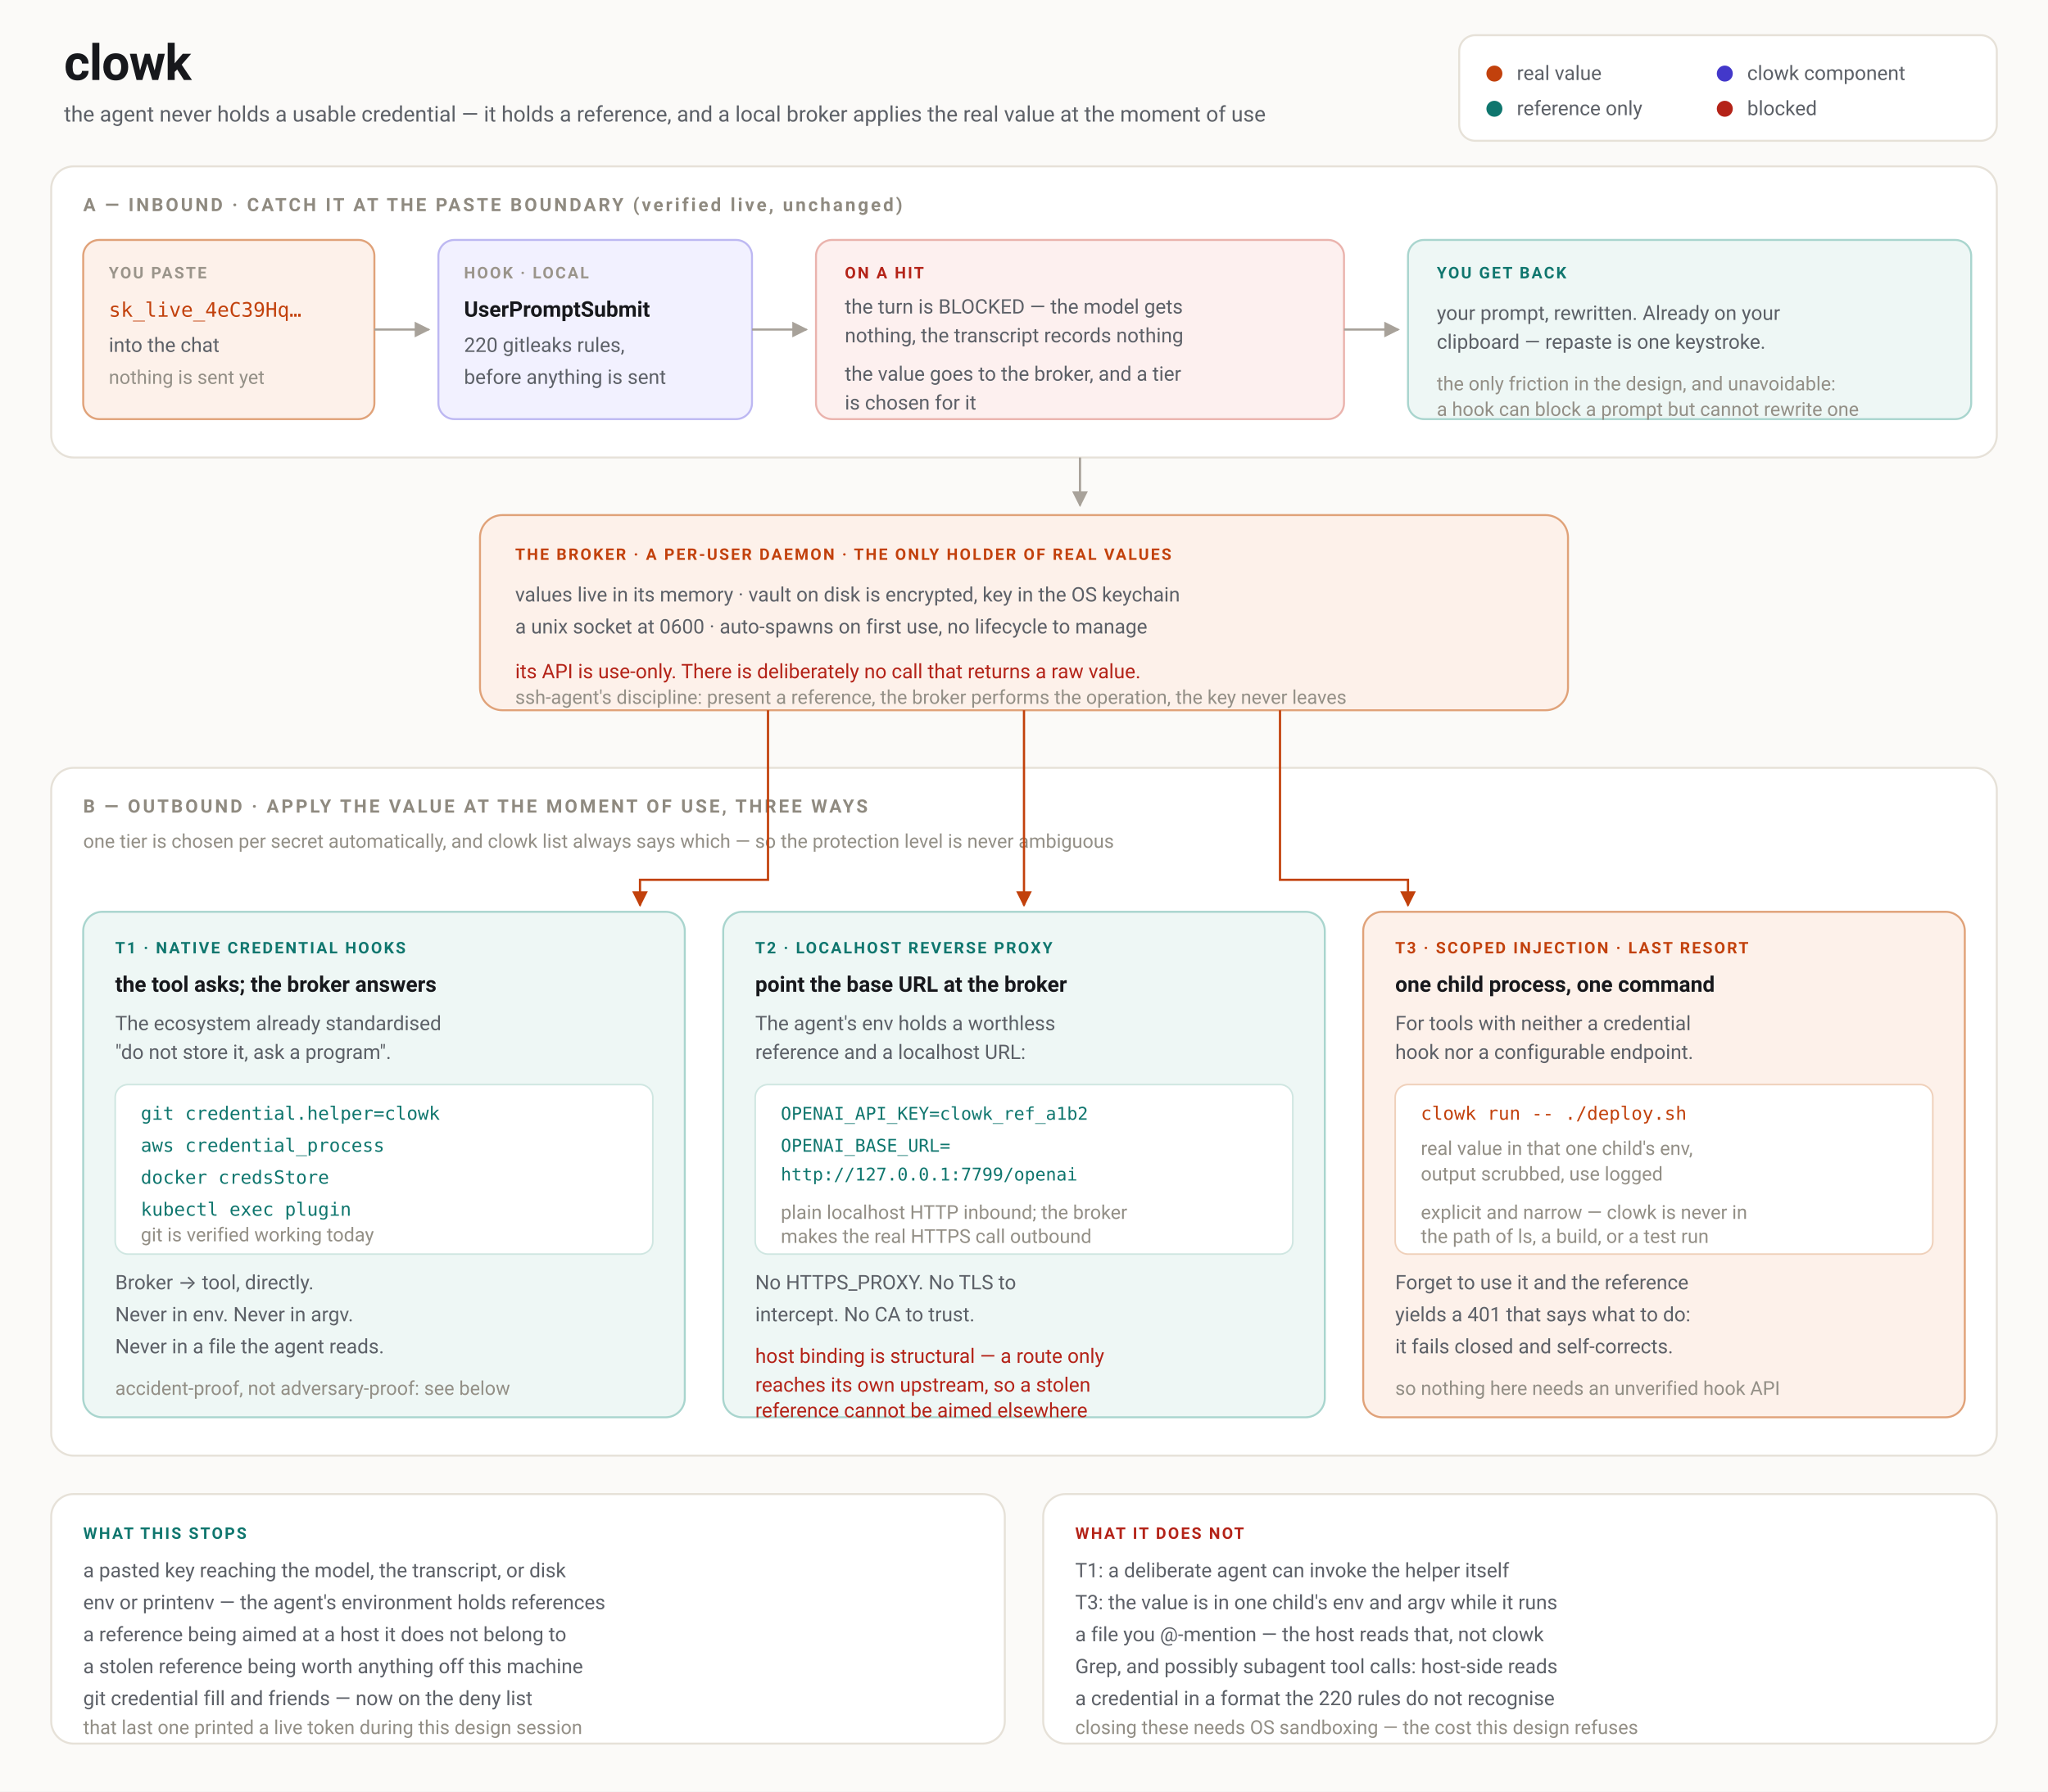
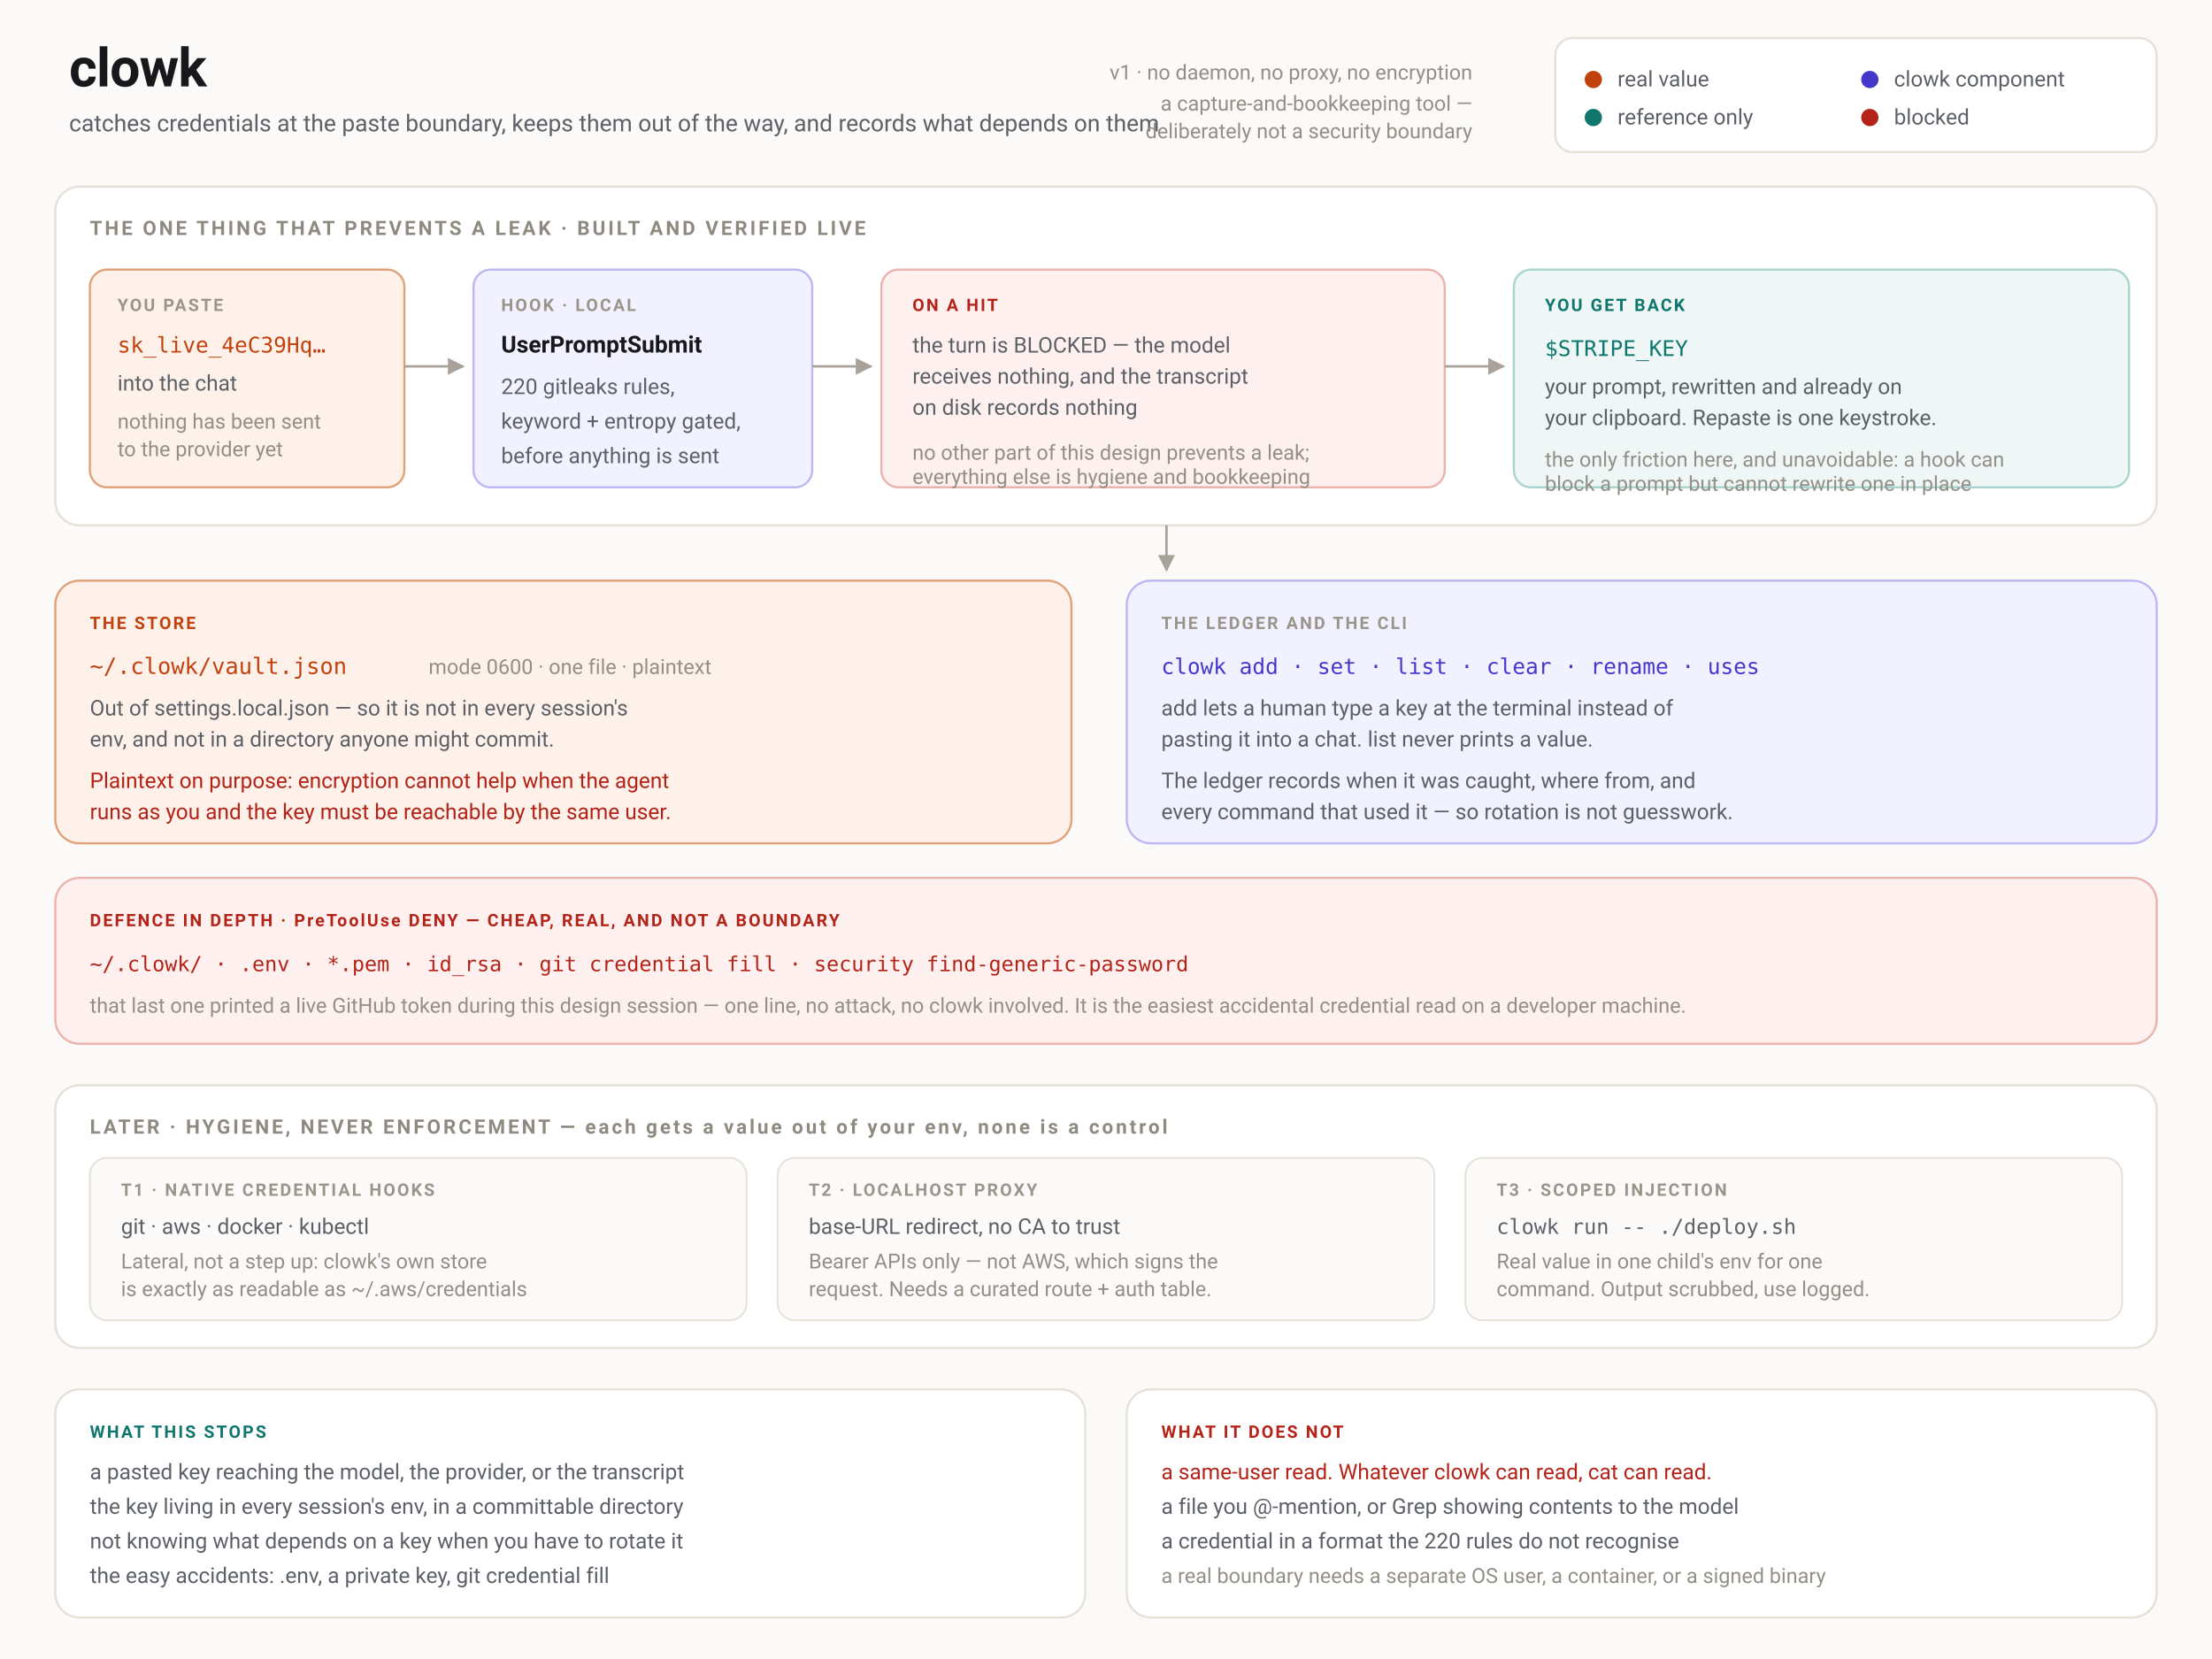
- <svg xmlns="http://www.w3.org/2000/svg" viewBox="0 0 1280 1120" width="1280" height="1120" role="img" aria-label="clowk architecture: inbound capture at the paste boundary, a broker daemon holding real values in memory, and three delivery tiers that apply a credential at the moment of use">
+ <svg xmlns="http://www.w3.org/2000/svg" viewBox="0 0 1280 960" width="1280" height="960" role="img" aria-label="clowk architecture: catch credentials at the paste boundary, store them out of the way, and record what depends on them">
  <defs>
    <marker id="ah" viewBox="0 0 10 10" refX="9" refY="5" markerWidth="7" markerHeight="7" orient="auto-start-reverse">
      <path d="M0 0 L10 5 L0 10 z" fill="#a8a29a" />
-     </marker>
-     <marker id="ao" viewBox="0 0 10 10" refX="9" refY="5" markerWidth="7" markerHeight="7" orient="auto-start-reverse">
-       <path d="M0 0 L10 5 L0 10 z" fill="#c2410c" />
    </marker>
    <style>
    text { font-family: ui-sans-serif, -apple-system, "Segoe UI", Roboto, "Helvetica Neue", sans-serif; fill: #17181c; }
    .m { font-family: ui-monospace, "SF Mono", SFMono-Regular, Menlo, Consolas, monospace; }
    .lane { font-size: 11.5px; font-weight: 700; letter-spacing: 1.5px; fill: #8f8a80; }
    .tiny { font-size: 10px; font-weight: 700; letter-spacing: 1.1px; fill: #9a948a; }
    .h { font-size: 13.5px; font-weight: 650; }
    .b { font-size: 12.5px; fill: #5c6067; }
    .f { font-size: 12px; fill: #938f86; }
    .r { font-size: 12.5px; fill: #b42318; }
    .card { fill: #ffffff; stroke: #e6e1d8; stroke-width: 1.25; }
    .orange { fill: #fdf1ea; stroke: #e0a279; stroke-width: 1.25; }
    .teal { fill: #eef7f5; stroke: #a9d5ce; stroke-width: 1.25; }
    .indigo { fill: #f2f1ff; stroke: #bdb8f2; stroke-width: 1.25; }
    .red { fill: #fdf0ef; stroke: #eab3ad; stroke-width: 1.25; }
    .wire { stroke: #a8a29a; stroke-width: 1.4; fill: none; }
-     .owire { stroke: #c2410c; stroke-width: 1.4; fill: none; }
  </style>
  </defs>
-   <rect width="1280" height="1120" fill="#fbfaf8" />
+   <rect width="1280" height="960" fill="#fbfaf8" />
  <text x="40" y="50" style="font-size:31px;font-weight:700;letter-spacing:-0.4px">clowk</text>
-   <text x="40" y="76" class="b" style="font-size:13.5px">the agent never holds a usable credential — it holds a reference, and a local broker applies the real value at the moment of use</text>
-   <rect x="912" y="22" width="336" height="66" rx="10" class="card" />
-   <circle cx="934" cy="46" r="5" fill="#c2410c" />
-   <text x="948" y="50" class="b">real value</text>
-   <circle cx="934" cy="68" r="5" fill="#0f766e" />
-   <text x="948" y="72" class="b">reference only</text>
-   <circle cx="1078" cy="46" r="5" fill="#4338ca" />
-   <text x="1092" y="50" class="b">clowk component</text>
-   <circle cx="1078" cy="68" r="5" fill="#b42318" />
-   <text x="1092" y="72" class="b">blocked</text>
-   <rect x="32" y="104" width="1216" height="182" rx="14" class="card" />
-   <text x="52" y="132" class="lane">A — INBOUND · CATCH IT AT THE PASTE BOUNDARY  (verified live, unchanged)</text>
-   <rect x="52" y="150" width="182" height="112" rx="10" class="orange" />
-   <text x="68" y="174" class="tiny">YOU PASTE</text>
-   <text x="68" y="198" class="m" style="font-size:12.5px;fill:#c2410c">sk_live_4eC39Hq…</text>
-   <text x="68" y="220" class="b">into the chat</text>
-   <text x="68" y="240" class="f">nothing is sent yet</text>
-   <path d="M234 206 L268 206" class="wire" marker-end="url(#ah)" />
-   <rect x="274" y="150" width="196" height="112" rx="10" class="indigo" />
-   <text x="290" y="174" class="tiny">HOOK · LOCAL</text>
-   <text x="290" y="198" class="h">UserPromptSubmit</text>
-   <text x="290" y="220" class="b">220 gitleaks rules,</text>
-   <text x="290" y="240" class="b">before anything is sent</text>
-   <path d="M470 206 L504 206" class="wire" marker-end="url(#ah)" />
-   <rect x="510" y="150" width="330" height="112" rx="10" class="red" />
-   <text x="528" y="174" class="tiny" style="fill:#b42318">ON A HIT</text>
-   <text x="528" y="196" class="b">the turn is BLOCKED — the model gets</text>
-   <text x="528" y="214" class="b">nothing, the transcript records nothing</text>
-   <text x="528" y="238" class="b">the value goes to the broker, and a tier</text>
-   <text x="528" y="256" class="b">is chosen for it</text>
-   <path d="M840 206 L874 206" class="wire" marker-end="url(#ah)" />
-   <rect x="880" y="150" width="352" height="112" rx="10" class="teal" />
-   <text x="898" y="174" class="tiny" style="fill:#0f766e">YOU GET BACK</text>
-   <text x="898" y="200" class="b">your prompt, rewritten. Already on your</text>
-   <text x="898" y="218" class="b">clipboard — repaste is one keystroke.</text>
-   <text x="898" y="244" class="f">the only friction in the design, and unavoidable:</text>
-   <text x="898" y="260" class="f">a hook can block a prompt but cannot rewrite one</text>
-   <path d="M675 286 L675 316" class="wire" marker-end="url(#ah)" />
-   <rect x="300" y="322" width="680" height="122" rx="14" class="orange" />
-   <text x="322" y="350" class="tiny" style="fill:#c2410c">THE BROKER · A PER-USER DAEMON · THE ONLY HOLDER OF REAL VALUES</text>
-   <text x="322" y="376" class="b">values live in its memory · vault on disk is encrypted, key in the OS keychain</text>
-   <text x="322" y="396" class="b">a unix socket at 0600 · auto-spawns on first use, no lifecycle to manage</text>
-   <text x="322" y="424" class="r">its API is use-only. There is deliberately no call that returns a raw value.</text>
-   <text x="322" y="440" class="f">ssh-agent's discipline: present a reference, the broker performs the operation, the key never leaves</text>
-   <rect x="32" y="480" width="1216" height="430" rx="14" class="card" />
-   <text x="52" y="508" class="lane">B — OUTBOUND · APPLY THE VALUE AT THE MOMENT OF USE, THREE WAYS</text>
-   <text x="52" y="530" class="f">one tier is chosen per secret automatically, and clowk list always says which — so the protection level is never ambiguous</text>
-   <path d="M480 444 L480 550 L400 550 L400 566" class="owire" marker-end="url(#ao)" />
-   <path d="M640 444 L640 566" class="owire" marker-end="url(#ao)" />
-   <path d="M800 444 L800 550 L880 550 L880 566" class="owire" marker-end="url(#ao)" />
-   <rect x="52" y="570" width="376" height="316" rx="12" class="teal" />
-   <text x="72" y="596" class="tiny" style="fill:#0f766e">T1 · NATIVE CREDENTIAL HOOKS</text>
-   <text x="72" y="620" class="h">the tool asks; the broker answers</text>
-   <text x="72" y="644" class="b">The ecosystem already standardised</text>
-   <text x="72" y="662" class="b">"do not store it, ask a program".</text>
-   <rect x="72" y="678" width="336" height="106" rx="8" fill="#ffffff" stroke="#cfe6e1" />
-   <text x="88" y="700" class="m" style="font-size:11.5px;fill:#0f766e">git   credential.helper=clowk</text>
-   <text x="88" y="720" class="m" style="font-size:11.5px;fill:#0f766e">aws   credential_process</text>
-   <text x="88" y="740" class="m" style="font-size:11.5px;fill:#0f766e">docker  credsStore</text>
-   <text x="88" y="760" class="m" style="font-size:11.5px;fill:#0f766e">kubectl  exec plugin</text>
-   <text x="88" y="776" class="f">git is verified working today</text>
-   <text x="72" y="806" class="b">Broker → tool, directly.</text>
-   <text x="72" y="826" class="b">Never in env. Never in argv.</text>
-   <text x="72" y="846" class="b">Never in a file the agent reads.</text>
-   <text x="72" y="872" class="f">accident-proof, not adversary-proof: see below</text>
-   <rect x="452" y="570" width="376" height="316" rx="12" class="teal" />
-   <text x="472" y="596" class="tiny" style="fill:#0f766e">T2 · LOCALHOST REVERSE PROXY</text>
-   <text x="472" y="620" class="h">point the base URL at the broker</text>
-   <text x="472" y="644" class="b">The agent's env holds a worthless</text>
-   <text x="472" y="662" class="b">reference and a localhost URL:</text>
-   <rect x="472" y="678" width="336" height="106" rx="8" fill="#ffffff" stroke="#cfe6e1" />
-   <text x="488" y="700" class="m" style="font-size:11px;fill:#0f766e">OPENAI_API_KEY=clowk_ref_a1b2</text>
-   <text x="488" y="720" class="m" style="font-size:11px;fill:#0f766e">OPENAI_BASE_URL=</text>
-   <text x="488" y="738" class="m" style="font-size:11px;fill:#0f766e">  http://127.0.0.1:7799/openai</text>
-   <text x="488" y="762" class="f">plain localhost HTTP inbound; the broker</text>
-   <text x="488" y="777" class="f">makes the real HTTPS call outbound</text>
-   <text x="472" y="806" class="b">No HTTPS_PROXY. No TLS to</text>
-   <text x="472" y="826" class="b">intercept. No CA to trust.</text>
-   <text x="472" y="852" class="r">host binding is structural — a route only</text>
-   <text x="472" y="870" class="r">reaches its own upstream, so a stolen</text>
-   <text x="472" y="886" class="r">reference cannot be aimed elsewhere</text>
-   <rect x="852" y="570" width="376" height="316" rx="12" class="orange" />
-   <text x="872" y="596" class="tiny" style="fill:#c2410c">T3 · SCOPED INJECTION · LAST RESORT</text>
-   <text x="872" y="620" class="h">one child process, one command</text>
-   <text x="872" y="644" class="b">For tools with neither a credential</text>
-   <text x="872" y="662" class="b">hook nor a configurable endpoint.</text>
-   <rect x="872" y="678" width="336" height="106" rx="8" fill="#ffffff" stroke="#efd0ba" />
-   <text x="888" y="700" class="m" style="font-size:11.5px;fill:#c2410c">clowk run -- ./deploy.sh</text>
-   <text x="888" y="722" class="f">real value in that one child's env,</text>
-   <text x="888" y="738" class="f">output scrubbed, use logged</text>
-   <text x="888" y="762" class="f">explicit and narrow — clowk is never in</text>
-   <text x="888" y="777" class="f">the path of ls, a build, or a test run</text>
-   <text x="872" y="806" class="b">Forget to use it and the reference</text>
-   <text x="872" y="826" class="b">yields a 401 that says what to do:</text>
-   <text x="872" y="846" class="b">it fails closed and self-corrects.</text>
-   <text x="872" y="872" class="f">so nothing here needs an unverified hook API</text>
-   <rect x="32" y="934" width="596" height="156" rx="14" class="card" />
-   <text x="52" y="962" class="tiny" style="fill:#0f766e">WHAT THIS STOPS</text>
-   <text x="52" y="986" class="b">a pasted key reaching the model, the transcript, or disk</text>
-   <text x="52" y="1006" class="b">env or printenv — the agent's environment holds references</text>
-   <text x="52" y="1026" class="b">a reference being aimed at a host it does not belong to</text>
-   <text x="52" y="1046" class="b">a stolen reference being worth anything off this machine</text>
-   <text x="52" y="1066" class="b">git credential fill and friends — now on the deny list</text>
-   <text x="52" y="1084" class="f">that last one printed a live token during this design session</text>
-   <rect x="652" y="934" width="596" height="156" rx="14" class="card" />
-   <text x="672" y="962" class="tiny" style="fill:#b42318">WHAT IT DOES NOT</text>
-   <text x="672" y="986" class="b">T1: a deliberate agent can invoke the helper itself</text>
-   <text x="672" y="1006" class="b">T3: the value is in one child's env and argv while it runs</text>
-   <text x="672" y="1026" class="b">a file you @-mention — the host reads that, not clowk</text>
-   <text x="672" y="1046" class="b">Grep, and possibly subagent tool calls: host-side reads</text>
-   <text x="672" y="1066" class="b">a credential in a format the 220 rules do not recognise</text>
-   <text x="672" y="1084" class="f">closing these needs OS sandboxing — the cost this design refuses</text>
+   <text x="40" y="76" class="b" style="font-size:13.5px">catches credentials at the paste boundary, keeps them out of the way, and records what depends on them</text>
+   <text x="852" y="46" class="f" style="text-anchor:end">v1 · no daemon, no proxy, no encryption</text>
+   <text x="852" y="64" class="f" style="text-anchor:end">a capture-and-bookkeeping tool —</text>
+   <text x="852" y="80" class="f" style="text-anchor:end">deliberately not a security boundary</text>
+   <rect x="900" y="22" width="348" height="66" rx="10" class="card" />
+   <circle cx="922" cy="46" r="5" fill="#c2410c" />
+   <text x="936" y="50" class="b">real value</text>
+   <circle cx="922" cy="68" r="5" fill="#0f766e" />
+   <text x="936" y="72" class="b">reference only</text>
+   <circle cx="1082" cy="46" r="5" fill="#4338ca" />
+   <text x="1096" y="50" class="b">clowk component</text>
+   <circle cx="1082" cy="68" r="5" fill="#b42318" />
+   <text x="1096" y="72" class="b">blocked</text>
+   <rect x="32" y="108" width="1216" height="196" rx="14" class="card" />
+   <text x="52" y="136" class="lane">THE ONE THING THAT PREVENTS A LEAK  ·  BUILT AND VERIFIED LIVE</text>
+   <rect x="52" y="156" width="182" height="126" rx="10" class="orange" />
+   <text x="68" y="180" class="tiny">YOU PASTE</text>
+   <text x="68" y="204" class="m" style="font-size:12.5px;fill:#c2410c">sk_live_4eC39Hq…</text>
+   <text x="68" y="226" class="b">into the chat</text>
+   <text x="68" y="248" class="f">nothing has been sent</text>
+   <text x="68" y="264" class="f">to the provider yet</text>
+   <path d="M234 212 L268 212" class="wire" marker-end="url(#ah)" />
+   <rect x="274" y="156" width="196" height="126" rx="10" class="indigo" />
+   <text x="290" y="180" class="tiny">HOOK · LOCAL</text>
+   <text x="290" y="204" class="h">UserPromptSubmit</text>
+   <text x="290" y="228" class="b">220 gitleaks rules,</text>
+   <text x="290" y="248" class="b">keyword + entropy gated,</text>
+   <text x="290" y="268" class="b">before anything is sent</text>
+   <path d="M470 212 L504 212" class="wire" marker-end="url(#ah)" />
+   <rect x="510" y="156" width="326" height="126" rx="10" class="red" />
+   <text x="528" y="180" class="tiny" style="fill:#b42318">ON A HIT</text>
+   <text x="528" y="204" class="b">the turn is BLOCKED — the model</text>
+   <text x="528" y="222" class="b">receives nothing, and the transcript</text>
+   <text x="528" y="240" class="b">on disk records nothing</text>
+   <text x="528" y="266" class="f">no other part of this design prevents a leak;</text>
+   <text x="528" y="280" class="f">everything else is hygiene and bookkeeping</text>
+   <path d="M836 212 L870 212" class="wire" marker-end="url(#ah)" />
+   <rect x="876" y="156" width="356" height="126" rx="10" class="teal" />
+   <text x="894" y="180" class="tiny" style="fill:#0f766e">YOU GET BACK</text>
+   <text x="894" y="206" class="m" style="font-size:12.5px;fill:#0f766e">$STRIPE_KEY</text>
+   <text x="894" y="228" class="b">your prompt, rewritten and already on</text>
+   <text x="894" y="246" class="b">your clipboard. Repaste is one keystroke.</text>
+   <text x="894" y="270" class="f">the only friction here, and unavoidable: a hook can</text>
+   <text x="894" y="284" class="f">block a prompt but cannot rewrite one in place</text>
+   <path d="M675 304 L675 330" class="wire" marker-end="url(#ah)" />
+   <rect x="32" y="336" width="588" height="152" rx="14" class="orange" />
+   <text x="52" y="364" class="tiny" style="fill:#c2410c">THE STORE</text>
+   <text x="52" y="390" class="m" style="font-size:13px;fill:#c2410c">~/.clowk/vault.json</text>
+   <text x="248" y="390" class="f">mode 0600 · one file · plaintext</text>
+   <text x="52" y="414" class="b">Out of settings.local.json — so it is not in every session's</text>
+   <text x="52" y="432" class="b">env, and not in a directory anyone might commit.</text>
+   <text x="52" y="456" class="r">Plaintext on purpose: encryption cannot help when the agent</text>
+   <text x="52" y="474" class="r">runs as you and the key must be reachable by the same user.</text>
+   <rect x="652" y="336" width="596" height="152" rx="14" class="indigo" />
+   <text x="672" y="364" class="tiny">THE LEDGER AND THE CLI</text>
+   <text x="672" y="390" class="m" style="font-size:12.5px;fill:#4338ca">clowk  add · set · list · clear · rename · uses</text>
+   <text x="672" y="414" class="b">add lets a human type a key at the terminal instead of</text>
+   <text x="672" y="432" class="b">pasting it into a chat. list never prints a value.</text>
+   <text x="672" y="456" class="b">The ledger records when it was caught, where from, and</text>
+   <text x="672" y="474" class="b">every command that used it — so rotation is not guesswork.</text>
+   <rect x="32" y="508" width="1216" height="96" rx="14" class="red" />
+   <text x="52" y="536" class="tiny" style="fill:#b42318">DEFENCE IN DEPTH · PreToolUse DENY — CHEAP, REAL, AND NOT A BOUNDARY</text>
+   <text x="52" y="562" class="m" style="font-size:12px;fill:#b42318">~/.clowk/  ·  .env  ·  *.pem  ·  id_rsa  ·  git credential fill  ·  security find-generic-password</text>
+   <text x="52" y="586" class="f">that last one printed a live GitHub token during this design session — one line, no attack, no clowk involved. It is the easiest accidental credential read on a developer machine.</text>
+   <rect x="32" y="628" width="1216" height="152" rx="14" class="card" />
+   <text x="52" y="656" class="lane">LATER · HYGIENE, NEVER ENFORCEMENT — each gets a value out of your env, none is a control</text>
+   <rect x="52" y="670" width="380" height="94" rx="10" fill="#fbfaf8" stroke="#e6e1d8" />
+   <text x="70" y="692" class="tiny">T1 · NATIVE CREDENTIAL HOOKS</text>
+   <text x="70" y="714" class="b">git · aws · docker · kubectl</text>
+   <text x="70" y="734" class="f">Lateral, not a step up: clowk's own store</text>
+   <text x="70" y="750" class="f">is exactly as readable as ~/.aws/credentials</text>
+   <rect x="450" y="670" width="380" height="94" rx="10" fill="#fbfaf8" stroke="#e6e1d8" />
+   <text x="468" y="692" class="tiny">T2 · LOCALHOST PROXY</text>
+   <text x="468" y="714" class="b">base-URL redirect, no CA to trust</text>
+   <text x="468" y="734" class="f">Bearer APIs only — not AWS, which signs the</text>
+   <text x="468" y="750" class="f">request. Needs a curated route + auth table.</text>
+   <rect x="848" y="670" width="380" height="94" rx="10" fill="#fbfaf8" stroke="#e6e1d8" />
+   <text x="866" y="692" class="tiny">T3 · SCOPED INJECTION</text>
+   <text x="866" y="714" class="m" style="font-size:12px;fill:#5c6067">clowk run -- ./deploy.sh</text>
+   <text x="866" y="734" class="f">Real value in one child's env for one</text>
+   <text x="866" y="750" class="f">command. Output scrubbed, use logged.</text>
+   <rect x="32" y="804" width="596" height="132" rx="14" class="card" />
+   <text x="52" y="832" class="tiny" style="fill:#0f766e">WHAT THIS STOPS</text>
+   <text x="52" y="856" class="b">a pasted key reaching the model, the provider, or the transcript</text>
+   <text x="52" y="876" class="b">the key living in every session's env, in a committable directory</text>
+   <text x="52" y="896" class="b">not knowing what depends on a key when you have to rotate it</text>
+   <text x="52" y="916" class="b">the easy accidents: .env, a private key, git credential fill</text>
+   <rect x="652" y="804" width="596" height="132" rx="14" class="card" />
+   <text x="672" y="832" class="tiny" style="fill:#b42318">WHAT IT DOES NOT</text>
+   <text x="672" y="856" class="r">a same-user read. Whatever clowk can read, cat can read.</text>
+   <text x="672" y="876" class="b">a file you @-mention, or Grep showing contents to the model</text>
+   <text x="672" y="896" class="b">a credential in a format the 220 rules do not recognise</text>
+   <text x="672" y="916" class="f">a real boundary needs a separate OS user, a container, or a signed binary</text>
</svg>
